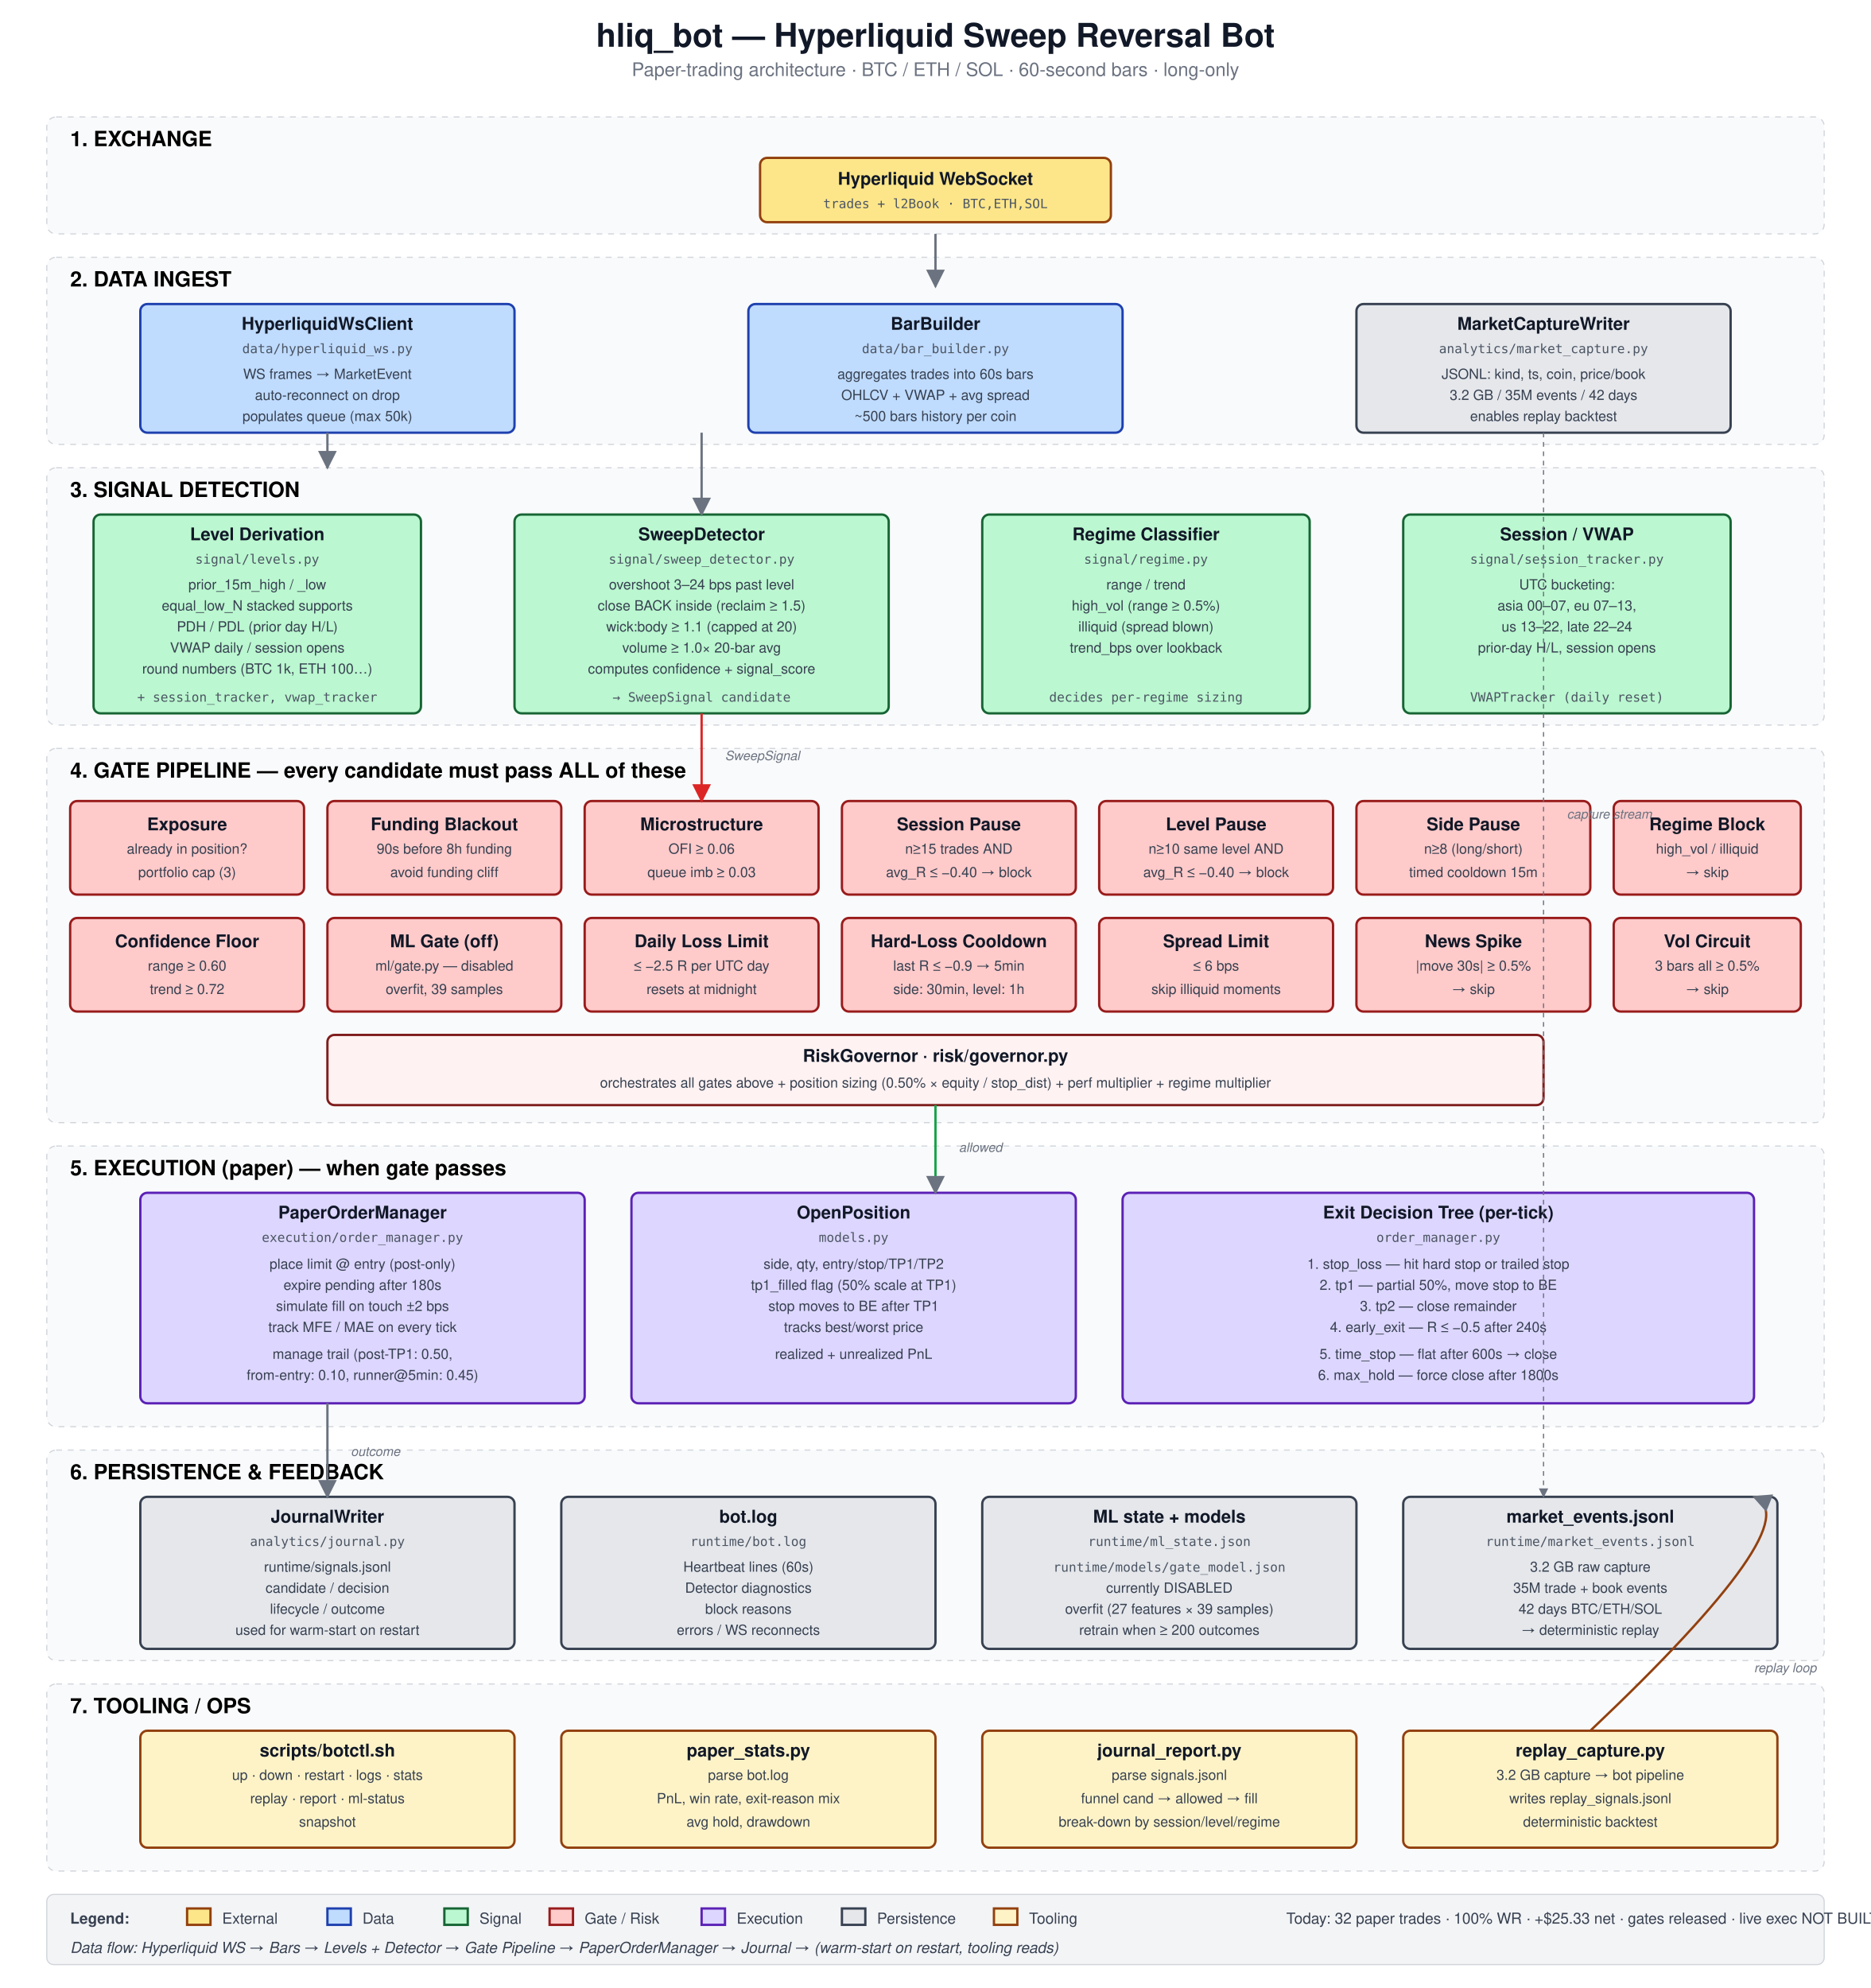
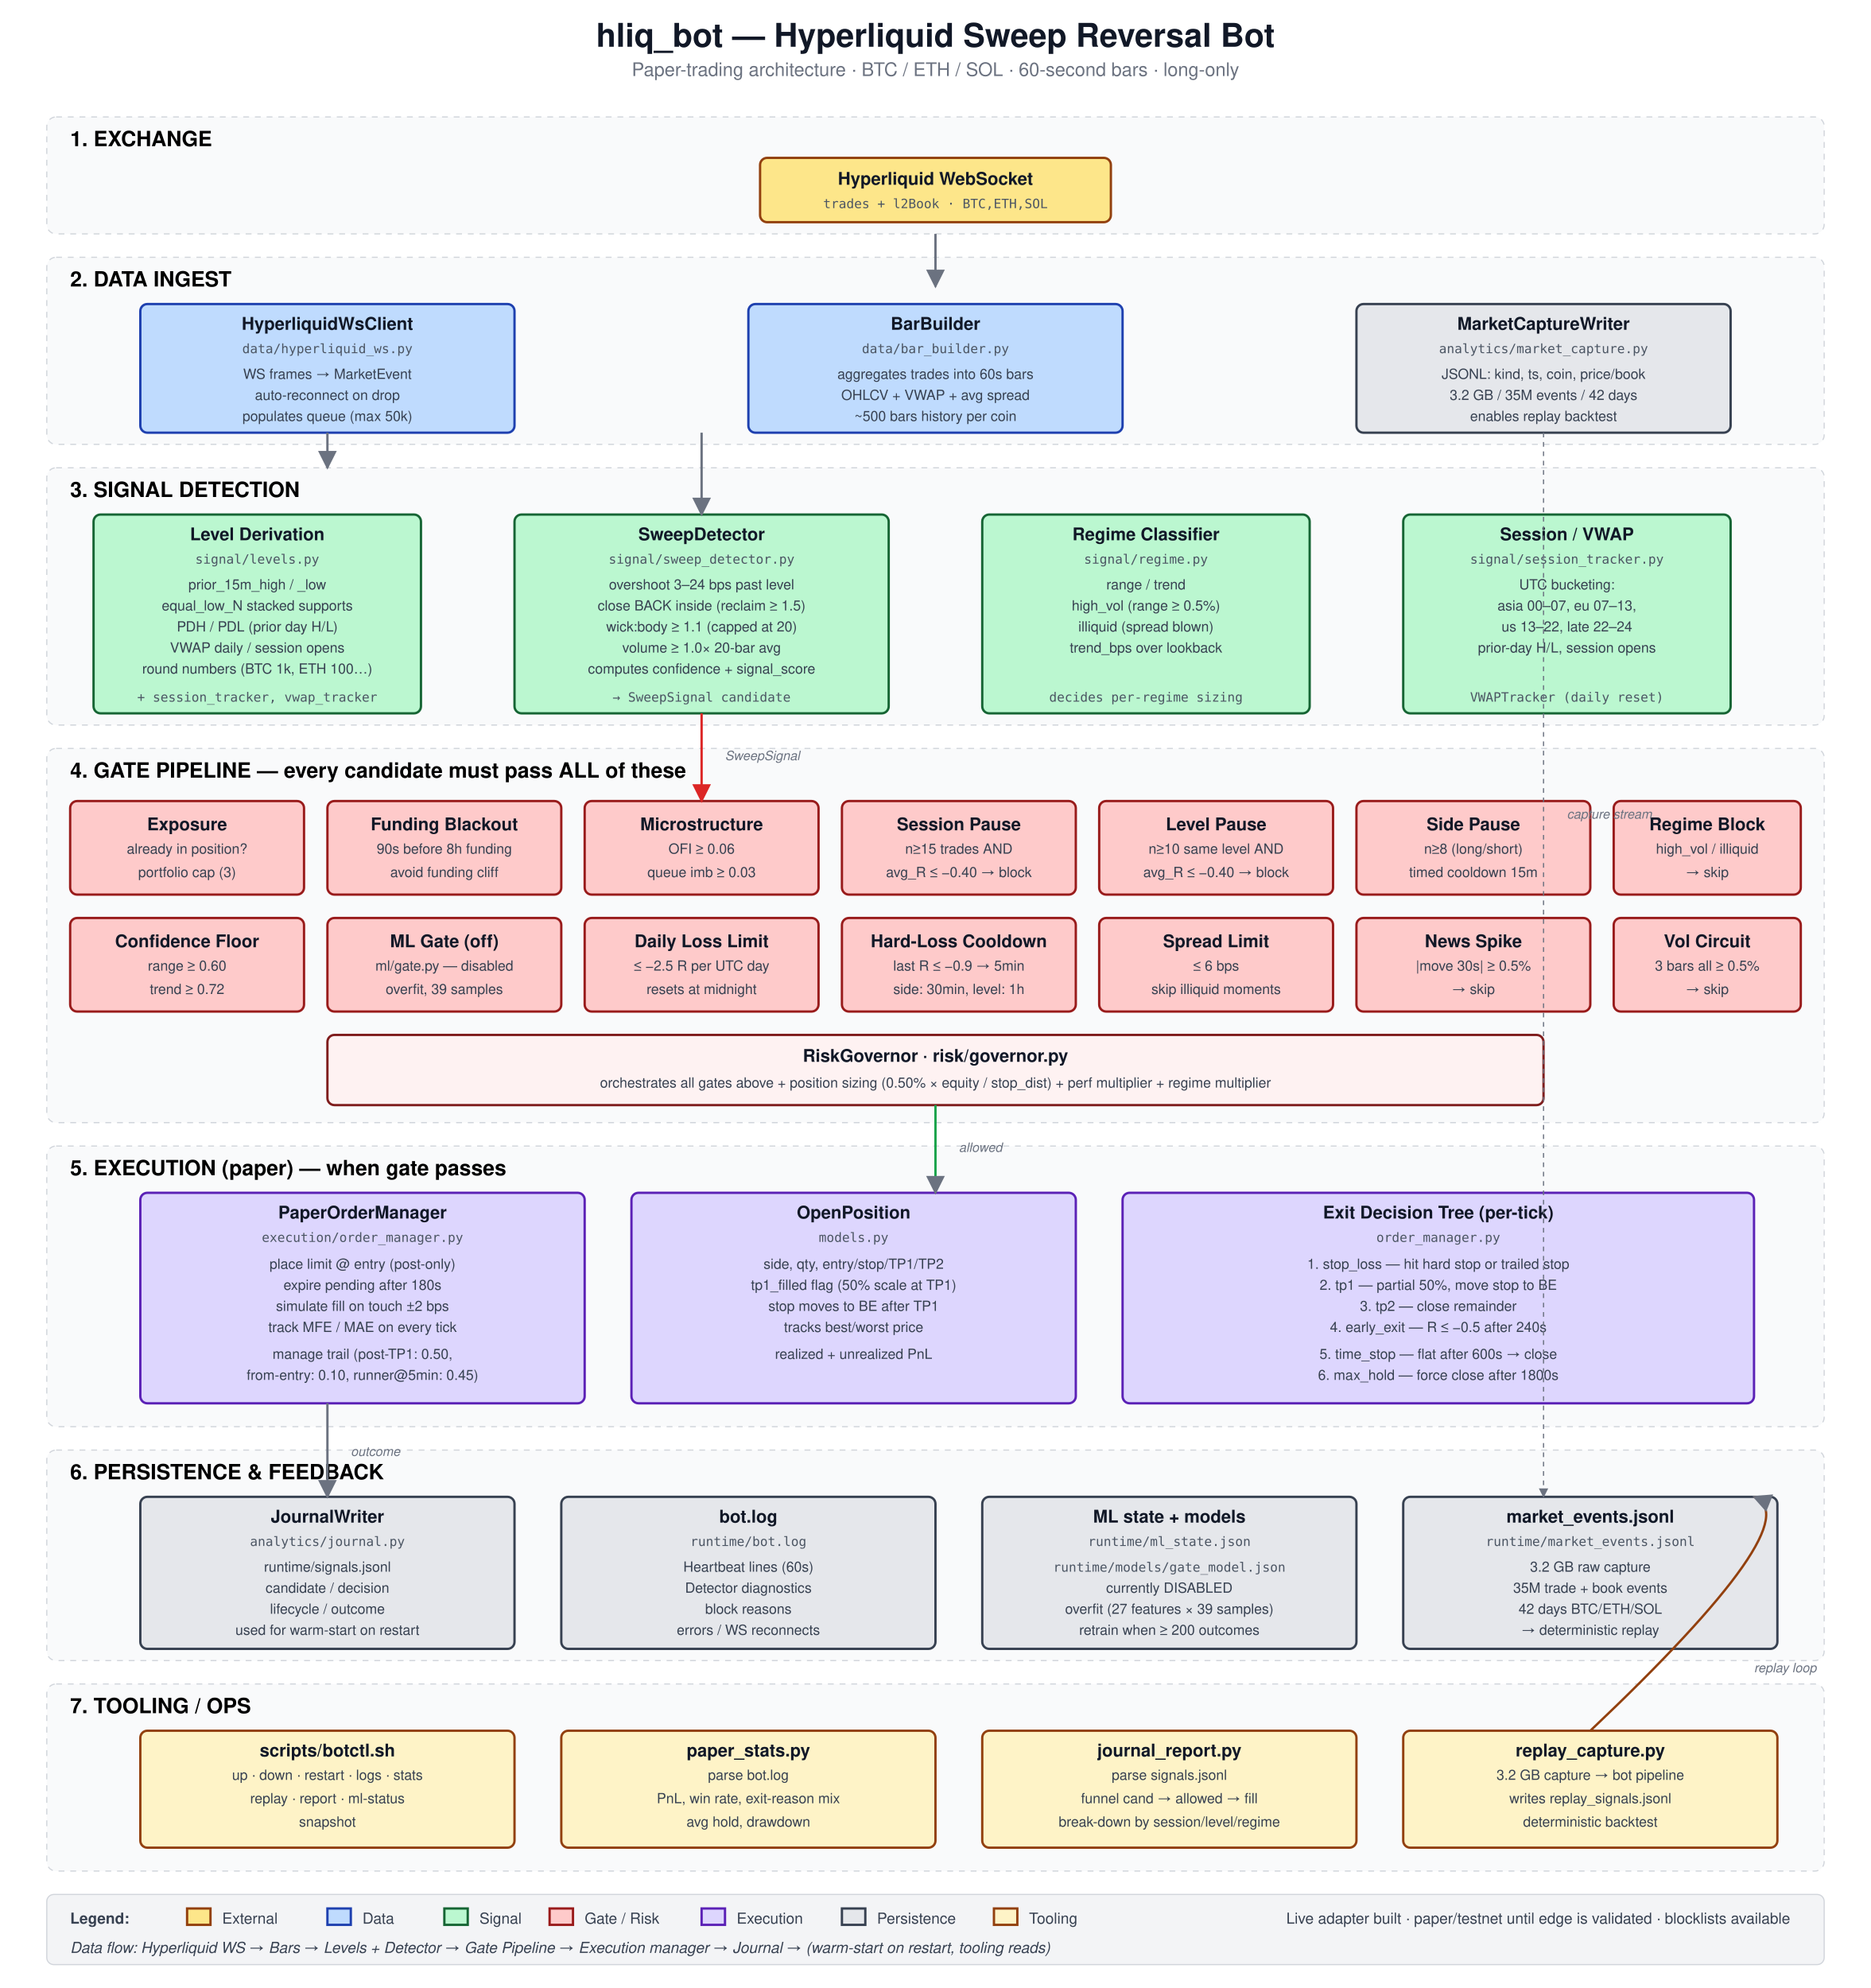
<svg xmlns="http://www.w3.org/2000/svg" viewBox="0 0 1600 1700" font-family="-apple-system,Segoe UI,Helvetica,Arial,sans-serif">
  <style>
    .title { font-size: 28px; font-weight: 700; fill: #111827; }
    .subtitle { font-size: 16px; fill: #6b7280; }
    .layer { font-size: 18px; font-weight: 700; }
    .box-title { font-size: 15px; font-weight: 700; fill: #111827; }
    .box-line { font-size: 12px; fill: #374151; }
    .box-mono { font-size: 11px; font-family: ui-monospace,Menlo,monospace; fill: #4b5563; }
    .legend { font-size: 13px; fill: #374151; }
    .arrow { fill: #6b7280; }
    .label { font-size: 11px; fill: #6b7280; font-style: italic; }
    .ext-fill { fill: #fde68a; stroke: #92400e; stroke-width: 2; }
    .data-fill { fill: #bfdbfe; stroke: #1e40af; stroke-width: 2; }
    .signal-fill { fill: #bbf7d0; stroke: #166534; stroke-width: 2; }
    .gate-fill { fill: #fecaca; stroke: #991b1b; stroke-width: 2; }
    .exec-fill { fill: #ddd6fe; stroke: #5b21b6; stroke-width: 2; }
    .store-fill { fill: #e5e7eb; stroke: #374151; stroke-width: 2; }
    .obs-fill { fill: #fef3c7; stroke: #92400e; stroke-width: 2; }
    .layer-bg { fill: #f9fafb; stroke: #d1d5db; stroke-dasharray: 5,5; }
  </style>
  <defs>
    <marker id="arr" viewBox="0 0 10 10" refX="9" refY="5" markerWidth="8" markerHeight="8" orient="auto-start-reverse">
      <path d="M0,0 L10,5 L0,10 z" fill="#6b7280" />
    </marker>
    <marker id="arr-r" viewBox="0 0 10 10" refX="9" refY="5" markerWidth="8" markerHeight="8" orient="auto-start-reverse">
      <path d="M0,0 L10,5 L0,10 z" fill="#dc2626" />
    </marker>
  </defs>
  <text x="800" y="40" text-anchor="middle" class="title">hliq_bot — Hyperliquid Sweep Reversal Bot</text>
  <text x="800" y="65" text-anchor="middle" class="subtitle">Paper-trading architecture · BTC / ETH / SOL · 60-second bars · long-only</text>
  <rect x="40" y="100" width="1520" height="100" rx="8" class="layer-bg" />
  <text x="60" y="125" class="layer">1.  EXCHANGE</text>
  <rect x="650" y="135" width="300" height="55" rx="6" class="ext-fill" />
  <text x="800" y="158" text-anchor="middle" class="box-title">Hyperliquid WebSocket</text>
  <text x="800" y="178" text-anchor="middle" class="box-mono">trades + l2Book · BTC,ETH,SOL</text>
  <rect x="40" y="220" width="1520" height="160" rx="8" class="layer-bg" />
  <text x="60" y="245" class="layer">2.  DATA INGEST</text>
  <rect x="120" y="260" width="320" height="110" rx="6" class="data-fill" />
  <text x="280" y="282" text-anchor="middle" class="box-title">HyperliquidWsClient</text>
  <text x="280" y="302" text-anchor="middle" class="box-mono">data/hyperliquid_ws.py</text>
  <text x="280" y="324" text-anchor="middle" class="box-line">WS frames → MarketEvent</text>
  <text x="280" y="342" text-anchor="middle" class="box-line">auto-reconnect on drop</text>
  <text x="280" y="360" text-anchor="middle" class="box-line">populates queue (max 50k)</text>
  <rect x="640" y="260" width="320" height="110" rx="6" class="data-fill" />
  <text x="800" y="282" text-anchor="middle" class="box-title">BarBuilder</text>
  <text x="800" y="302" text-anchor="middle" class="box-mono">data/bar_builder.py</text>
  <text x="800" y="324" text-anchor="middle" class="box-line">aggregates trades into 60s bars</text>
  <text x="800" y="342" text-anchor="middle" class="box-line">OHLCV + VWAP + avg spread</text>
  <text x="800" y="360" text-anchor="middle" class="box-line">~500 bars history per coin</text>
  <rect x="1160" y="260" width="320" height="110" rx="6" class="store-fill" />
  <text x="1320" y="282" text-anchor="middle" class="box-title">MarketCaptureWriter</text>
  <text x="1320" y="302" text-anchor="middle" class="box-mono">analytics/market_capture.py</text>
  <text x="1320" y="324" text-anchor="middle" class="box-line">JSONL: kind, ts, coin, price/book</text>
  <text x="1320" y="342" text-anchor="middle" class="box-line">3.2 GB / 35M events / 42 days</text>
  <text x="1320" y="360" text-anchor="middle" class="box-line">enables replay backtest</text>
  <rect x="40" y="400" width="1520" height="220" rx="8" class="layer-bg" />
  <text x="60" y="425" class="layer">3.  SIGNAL DETECTION</text>
  <rect x="80" y="440" width="280" height="170" rx="6" class="signal-fill" />
  <text x="220" y="462" text-anchor="middle" class="box-title">Level Derivation</text>
  <text x="220" y="482" text-anchor="middle" class="box-mono">signal/levels.py</text>
  <text x="220" y="504" text-anchor="middle" class="box-line">prior_15m_high / _low</text>
  <text x="220" y="522" text-anchor="middle" class="box-line">equal_low_N stacked supports</text>
  <text x="220" y="540" text-anchor="middle" class="box-line">PDH / PDL (prior day H/L)</text>
  <text x="220" y="558" text-anchor="middle" class="box-line">VWAP daily / session opens</text>
  <text x="220" y="576" text-anchor="middle" class="box-line">round numbers (BTC 1k, ETH 100…)</text>
  <text x="220" y="600" text-anchor="middle" class="box-mono">+ session_tracker, vwap_tracker</text>
  <rect x="440" y="440" width="320" height="170" rx="6" class="signal-fill" />
  <text x="600" y="462" text-anchor="middle" class="box-title">SweepDetector</text>
  <text x="600" y="482" text-anchor="middle" class="box-mono">signal/sweep_detector.py</text>
  <text x="600" y="504" text-anchor="middle" class="box-line">overshoot 3–24 bps past level</text>
  <text x="600" y="522" text-anchor="middle" class="box-line">close BACK inside (reclaim ≥ 1.5)</text>
  <text x="600" y="540" text-anchor="middle" class="box-line">wick:body ≥ 1.1 (capped at 20)</text>
  <text x="600" y="558" text-anchor="middle" class="box-line">volume ≥ 1.0× 20-bar avg</text>
  <text x="600" y="576" text-anchor="middle" class="box-line">computes confidence + signal_score</text>
  <text x="600" y="600" text-anchor="middle" class="box-mono">→ SweepSignal candidate</text>
  <rect x="840" y="440" width="280" height="170" rx="6" class="signal-fill" />
  <text x="980" y="462" text-anchor="middle" class="box-title">Regime Classifier</text>
  <text x="980" y="482" text-anchor="middle" class="box-mono">signal/regime.py</text>
  <text x="980" y="504" text-anchor="middle" class="box-line">range / trend</text>
  <text x="980" y="522" text-anchor="middle" class="box-line">high_vol (range ≥ 0.5%)</text>
  <text x="980" y="540" text-anchor="middle" class="box-line">illiquid (spread blown)</text>
  <text x="980" y="558" text-anchor="middle" class="box-line">trend_bps over lookback</text>
  <text x="980" y="600" text-anchor="middle" class="box-mono">decides per-regime sizing</text>
  <rect x="1200" y="440" width="280" height="170" rx="6" class="signal-fill" />
  <text x="1340" y="462" text-anchor="middle" class="box-title">Session / VWAP</text>
  <text x="1340" y="482" text-anchor="middle" class="box-mono">signal/session_tracker.py</text>
  <text x="1340" y="504" text-anchor="middle" class="box-line">UTC bucketing:</text>
  <text x="1340" y="522" text-anchor="middle" class="box-line">asia 00–07, eu 07–13,</text>
  <text x="1340" y="540" text-anchor="middle" class="box-line">us 13–22, late 22–24</text>
  <text x="1340" y="558" text-anchor="middle" class="box-line">prior-day H/L, session opens</text>
  <text x="1340" y="600" text-anchor="middle" class="box-mono">VWAPTracker (daily reset)</text>
  <rect x="40" y="640" width="1520" height="320" rx="8" class="layer-bg" />
  <text x="60" y="665" class="layer">4.  GATE PIPELINE — every candidate must pass ALL of these</text>
  <rect x="60" y="685" width="200" height="80" rx="6" class="gate-fill" />
  <text x="160" y="710" text-anchor="middle" class="box-title">Exposure</text>
  <text x="160" y="730" text-anchor="middle" class="box-line">already in position?</text>
  <text x="160" y="750" text-anchor="middle" class="box-line">portfolio cap (3)</text>
  <rect x="280" y="685" width="200" height="80" rx="6" class="gate-fill" />
  <text x="380" y="710" text-anchor="middle" class="box-title">Funding Blackout</text>
  <text x="380" y="730" text-anchor="middle" class="box-line">90s before 8h funding</text>
  <text x="380" y="750" text-anchor="middle" class="box-line">avoid funding cliff</text>
  <rect x="500" y="685" width="200" height="80" rx="6" class="gate-fill" />
  <text x="600" y="710" text-anchor="middle" class="box-title">Microstructure</text>
  <text x="600" y="730" text-anchor="middle" class="box-line">OFI ≥ 0.06</text>
  <text x="600" y="750" text-anchor="middle" class="box-line">queue imb ≥ 0.03</text>
  <rect x="720" y="685" width="200" height="80" rx="6" class="gate-fill" />
  <text x="820" y="710" text-anchor="middle" class="box-title">Session Pause</text>
  <text x="820" y="730" text-anchor="middle" class="box-line">n≥15 trades AND</text>
  <text x="820" y="750" text-anchor="middle" class="box-line">avg_R ≤ −0.40 → block</text>
  <rect x="940" y="685" width="200" height="80" rx="6" class="gate-fill" />
  <text x="1040" y="710" text-anchor="middle" class="box-title">Level Pause</text>
  <text x="1040" y="730" text-anchor="middle" class="box-line">n≥10 same level AND</text>
  <text x="1040" y="750" text-anchor="middle" class="box-line">avg_R ≤ −0.40 → block</text>
  <rect x="1160" y="685" width="200" height="80" rx="6" class="gate-fill" />
  <text x="1260" y="710" text-anchor="middle" class="box-title">Side Pause</text>
  <text x="1260" y="730" text-anchor="middle" class="box-line">n≥8 (long/short)</text>
  <text x="1260" y="750" text-anchor="middle" class="box-line">timed cooldown 15m</text>
  <rect x="1380" y="685" width="160" height="80" rx="6" class="gate-fill" />
  <text x="1460" y="710" text-anchor="middle" class="box-title">Regime Block</text>
  <text x="1460" y="730" text-anchor="middle" class="box-line">high_vol / illiquid</text>
  <text x="1460" y="750" text-anchor="middle" class="box-line">→ skip</text>
  <rect x="60" y="785" width="200" height="80" rx="6" class="gate-fill" />
  <text x="160" y="810" text-anchor="middle" class="box-title">Confidence Floor</text>
  <text x="160" y="830" text-anchor="middle" class="box-line">range ≥ 0.60</text>
  <text x="160" y="850" text-anchor="middle" class="box-line">trend ≥ 0.72</text>
  <rect x="280" y="785" width="200" height="80" rx="6" class="gate-fill" />
  <text x="380" y="810" text-anchor="middle" class="box-title">ML Gate (off)</text>
  <text x="380" y="830" text-anchor="middle" class="box-line">ml/gate.py — disabled</text>
  <text x="380" y="850" text-anchor="middle" class="box-line">overfit, 39 samples</text>
  <rect x="500" y="785" width="200" height="80" rx="6" class="gate-fill" />
  <text x="600" y="810" text-anchor="middle" class="box-title">Daily Loss Limit</text>
  <text x="600" y="830" text-anchor="middle" class="box-line">≤ −2.5 R per UTC day</text>
  <text x="600" y="850" text-anchor="middle" class="box-line">resets at midnight</text>
  <rect x="720" y="785" width="200" height="80" rx="6" class="gate-fill" />
  <text x="820" y="810" text-anchor="middle" class="box-title">Hard-Loss Cooldown</text>
  <text x="820" y="830" text-anchor="middle" class="box-line">last R ≤ −0.9 → 5min</text>
  <text x="820" y="850" text-anchor="middle" class="box-line">side: 30min, level: 1h</text>
  <rect x="940" y="785" width="200" height="80" rx="6" class="gate-fill" />
  <text x="1040" y="810" text-anchor="middle" class="box-title">Spread Limit</text>
  <text x="1040" y="830" text-anchor="middle" class="box-line">≤ 6 bps</text>
  <text x="1040" y="850" text-anchor="middle" class="box-line">skip illiquid moments</text>
  <rect x="1160" y="785" width="200" height="80" rx="6" class="gate-fill" />
  <text x="1260" y="810" text-anchor="middle" class="box-title">News Spike</text>
  <text x="1260" y="830" text-anchor="middle" class="box-line">|move 30s| ≥ 0.5%</text>
  <text x="1260" y="850" text-anchor="middle" class="box-line">→ skip</text>
  <rect x="1380" y="785" width="160" height="80" rx="6" class="gate-fill" />
  <text x="1460" y="810" text-anchor="middle" class="box-title">Vol Circuit</text>
  <text x="1460" y="830" text-anchor="middle" class="box-line">3 bars all ≥ 0.5%</text>
  <text x="1460" y="850" text-anchor="middle" class="box-line">→ skip</text>
  <rect x="280" y="885" width="1040" height="60" rx="6" stroke="#7f1d1d" stroke-width="2" fill="#fef2f2" />
  <text x="800" y="908" text-anchor="middle" class="box-title">RiskGovernor   ·   risk/governor.py</text>
  <text x="800" y="930" text-anchor="middle" class="box-line">orchestrates all gates above + position sizing (0.50% × equity / stop_dist) + perf multiplier + regime multiplier</text>
  <rect x="40" y="980" width="1520" height="240" rx="8" class="layer-bg" />
  <text x="60" y="1005" class="layer">5.  EXECUTION (paper) — when gate passes</text>
  <rect x="120" y="1020" width="380" height="180" rx="6" class="exec-fill" />
  <text x="310" y="1042" text-anchor="middle" class="box-title">PaperOrderManager</text>
  <text x="310" y="1062" text-anchor="middle" class="box-mono">execution/order_manager.py</text>
  <text x="310" y="1085" text-anchor="middle" class="box-line">place limit @ entry (post-only)</text>
  <text x="310" y="1103" text-anchor="middle" class="box-line">expire pending after 180s</text>
  <text x="310" y="1121" text-anchor="middle" class="box-line">simulate fill on touch ±2 bps</text>
  <text x="310" y="1139" text-anchor="middle" class="box-line">track MFE / MAE on every tick</text>
  <text x="310" y="1162" text-anchor="middle" class="box-line">manage trail (post-TP1: 0.50,</text>
  <text x="310" y="1180" text-anchor="middle" class="box-line">from-entry: 0.10, runner@5min: 0.45)</text>
  <rect x="540" y="1020" width="380" height="180" rx="6" class="exec-fill" />
  <text x="730" y="1042" text-anchor="middle" class="box-title">OpenPosition</text>
  <text x="730" y="1062" text-anchor="middle" class="box-mono">models.py</text>
  <text x="730" y="1085" text-anchor="middle" class="box-line">side, qty, entry/stop/TP1/TP2</text>
  <text x="730" y="1103" text-anchor="middle" class="box-line">tp1_filled flag (50% scale at TP1)</text>
  <text x="730" y="1121" text-anchor="middle" class="box-line">stop moves to BE after TP1</text>
  <text x="730" y="1139" text-anchor="middle" class="box-line">tracks best/worst price</text>
  <text x="730" y="1162" text-anchor="middle" class="box-line">realized + unrealized PnL</text>
  <rect x="960" y="1020" width="540" height="180" rx="6" class="exec-fill" />
  <text x="1230" y="1042" text-anchor="middle" class="box-title">Exit Decision Tree (per-tick)</text>
  <text x="1230" y="1062" text-anchor="middle" class="box-mono">order_manager.py</text>
  <text x="1230" y="1085" text-anchor="middle" class="box-line">1. stop_loss   — hit hard stop or trailed stop</text>
  <text x="1230" y="1103" text-anchor="middle" class="box-line">2. tp1         — partial 50%, move stop to BE</text>
  <text x="1230" y="1121" text-anchor="middle" class="box-line">3. tp2         — close remainder</text>
  <text x="1230" y="1139" text-anchor="middle" class="box-line">4. early_exit  — R ≤ −0.5 after 240s</text>
  <text x="1230" y="1162" text-anchor="middle" class="box-line">5. time_stop   — flat after 600s → close</text>
  <text x="1230" y="1180" text-anchor="middle" class="box-line">6. max_hold    — force close after 1800s</text>
  <rect x="40" y="1240" width="1520" height="180" rx="8" class="layer-bg" />
  <text x="60" y="1265" class="layer">6.  PERSISTENCE &amp; FEEDBACK</text>
  <rect x="120" y="1280" width="320" height="130" rx="6" class="store-fill" />
  <text x="280" y="1302" text-anchor="middle" class="box-title">JournalWriter</text>
  <text x="280" y="1322" text-anchor="middle" class="box-mono">analytics/journal.py</text>
  <text x="280" y="1344" text-anchor="middle" class="box-line">runtime/signals.jsonl</text>
  <text x="280" y="1362" text-anchor="middle" class="box-line">candidate / decision</text>
  <text x="280" y="1380" text-anchor="middle" class="box-line">lifecycle / outcome</text>
  <text x="280" y="1398" text-anchor="middle" class="box-line">used for warm-start on restart</text>
  <rect x="480" y="1280" width="320" height="130" rx="6" class="store-fill" />
  <text x="640" y="1302" text-anchor="middle" class="box-title">bot.log</text>
  <text x="640" y="1322" text-anchor="middle" class="box-mono">runtime/bot.log</text>
  <text x="640" y="1344" text-anchor="middle" class="box-line">Heartbeat lines (60s)</text>
  <text x="640" y="1362" text-anchor="middle" class="box-line">Detector diagnostics</text>
  <text x="640" y="1380" text-anchor="middle" class="box-line">block reasons</text>
  <text x="640" y="1398" text-anchor="middle" class="box-line">errors / WS reconnects</text>
  <rect x="840" y="1280" width="320" height="130" rx="6" class="store-fill" />
  <text x="1000" y="1302" text-anchor="middle" class="box-title">ML state + models</text>
  <text x="1000" y="1322" text-anchor="middle" class="box-mono">runtime/ml_state.json</text>
  <text x="1000" y="1344" text-anchor="middle" class="box-mono">runtime/models/gate_model.json</text>
  <text x="1000" y="1362" text-anchor="middle" class="box-line">currently DISABLED</text>
  <text x="1000" y="1380" text-anchor="middle" class="box-line">overfit (27 features × 39 samples)</text>
  <text x="1000" y="1398" text-anchor="middle" class="box-line">retrain when ≥ 200 outcomes</text>
  <rect x="1200" y="1280" width="320" height="130" rx="6" class="store-fill" />
  <text x="1360" y="1302" text-anchor="middle" class="box-title">market_events.jsonl</text>
  <text x="1360" y="1322" text-anchor="middle" class="box-mono">runtime/market_events.jsonl</text>
  <text x="1360" y="1344" text-anchor="middle" class="box-line">3.2 GB raw capture</text>
  <text x="1360" y="1362" text-anchor="middle" class="box-line">35M trade + book events</text>
  <text x="1360" y="1380" text-anchor="middle" class="box-line">42 days BTC/ETH/SOL</text>
  <text x="1360" y="1398" text-anchor="middle" class="box-line">→ deterministic replay</text>
  <rect x="40" y="1440" width="1520" height="160" rx="8" class="layer-bg" />
  <text x="60" y="1465" class="layer">7.  TOOLING / OPS</text>
  <rect x="120" y="1480" width="320" height="100" rx="6" class="obs-fill" />
  <text x="280" y="1502" text-anchor="middle" class="box-title">scripts/botctl.sh</text>
  <text x="280" y="1522" text-anchor="middle" class="box-line">up · down · restart · logs · stats</text>
  <text x="280" y="1542" text-anchor="middle" class="box-line">replay · report · ml-status</text>
  <text x="280" y="1562" text-anchor="middle" class="box-line">snapshot</text>
  <rect x="480" y="1480" width="320" height="100" rx="6" class="obs-fill" />
  <text x="640" y="1502" text-anchor="middle" class="box-title">paper_stats.py</text>
  <text x="640" y="1522" text-anchor="middle" class="box-line">parse bot.log</text>
  <text x="640" y="1542" text-anchor="middle" class="box-line">PnL, win rate, exit-reason mix</text>
  <text x="640" y="1562" text-anchor="middle" class="box-line">avg hold, drawdown</text>
  <rect x="840" y="1480" width="320" height="100" rx="6" class="obs-fill" />
  <text x="1000" y="1502" text-anchor="middle" class="box-title">journal_report.py</text>
  <text x="1000" y="1522" text-anchor="middle" class="box-line">parse signals.jsonl</text>
  <text x="1000" y="1542" text-anchor="middle" class="box-line">funnel cand → allowed → fill</text>
  <text x="1000" y="1562" text-anchor="middle" class="box-line">break-down by session/level/regime</text>
  <rect x="1200" y="1480" width="320" height="100" rx="6" class="obs-fill" />
  <text x="1360" y="1502" text-anchor="middle" class="box-title">replay_capture.py</text>
  <text x="1360" y="1522" text-anchor="middle" class="box-line">3.2 GB capture → bot pipeline</text>
  <text x="1360" y="1542" text-anchor="middle" class="box-line">writes replay_signals.jsonl</text>
  <text x="1360" y="1562" text-anchor="middle" class="box-line">deterministic backtest</text>
  <line x1="800" y1="200" x2="800" y2="245" stroke="#6b7280" stroke-width="2" marker-end="url(#arr)" />
  <line x1="280" y1="370" x2="280" y2="400" stroke="#6b7280" stroke-width="2" marker-end="url(#arr)" />
  <line x1="600" y1="370" x2="600" y2="440" stroke="#6b7280" stroke-width="2" marker-end="url(#arr)" />
  <line x1="1320" y1="370" x2="1320" y2="1280" stroke="#6b7280" stroke-width="1" stroke-dasharray="4,4" marker-end="url(#arr)" />
  <text x="1340" y="700" class="label">capture stream</text>
  <line x1="600" y1="610" x2="600" y2="685" stroke="#dc2626" stroke-width="2" marker-end="url(#arr-r)" />
  <text x="620" y="650" class="label" fill="#dc2626">SweepSignal</text>
  <line x1="800" y1="945" x2="800" y2="1020" stroke="#16a34a" stroke-width="2" marker-end="url(#arr)" />
  <text x="820" y="985" class="label" fill="#16a34a">allowed</text>
  <line x1="280" y1="1200" x2="280" y2="1280" stroke="#6b7280" stroke-width="2" marker-end="url(#arr)" />
  <text x="300" y="1245" class="label">outcome</text>
  <path d="M 1360,1480 Q 1550,1300 1500,1280" stroke="#92400e" stroke-width="2" fill="none" marker-end="url(#arr)" />
  <text x="1500" y="1430" class="label">replay loop</text>
  <rect x="40" y="1620" width="1520" height="60" rx="6" fill="#f3f4f6" stroke="#d1d5db" />
  <text x="60" y="1645" class="legend">
    <tspan font-weight="700">Legend:</tspan>
  </text>
  <rect x="160" y="1632" width="20" height="14" class="ext-fill" />
  <text x="190" y="1645" class="legend">External</text>
  <rect x="280" y="1632" width="20" height="14" class="data-fill" />
  <text x="310" y="1645" class="legend">Data</text>
  <rect x="380" y="1632" width="20" height="14" class="signal-fill" />
  <text x="410" y="1645" class="legend">Signal</text>
  <rect x="470" y="1632" width="20" height="14" class="gate-fill" />
  <text x="500" y="1645" class="legend">Gate / Risk</text>
  <rect x="600" y="1632" width="20" height="14" class="exec-fill" />
  <text x="630" y="1645" class="legend">Execution</text>
  <rect x="720" y="1632" width="20" height="14" class="store-fill" />
  <text x="750" y="1645" class="legend">Persistence</text>
  <rect x="850" y="1632" width="20" height="14" class="obs-fill" />
  <text x="880" y="1645" class="legend">Tooling</text>
-   <text x="1100" y="1645" class="legend">Today: 32 paper trades · 100% WR · +$25.33 net · gates released · live exec NOT BUILT</text>
-   <text x="60" y="1670" class="legend" font-style="italic">Data flow: Hyperliquid WS → Bars → Levels + Detector → Gate Pipeline → PaperOrderManager → Journal → (warm-start on restart, tooling reads)</text>
+   <text x="1100" y="1645" class="legend">Live adapter built · paper/testnet until edge is validated · blocklists available</text>
+   <text x="60" y="1670" class="legend" font-style="italic">Data flow: Hyperliquid WS → Bars → Levels + Detector → Gate Pipeline → Execution manager → Journal → (warm-start on restart, tooling reads)</text>
</svg>
